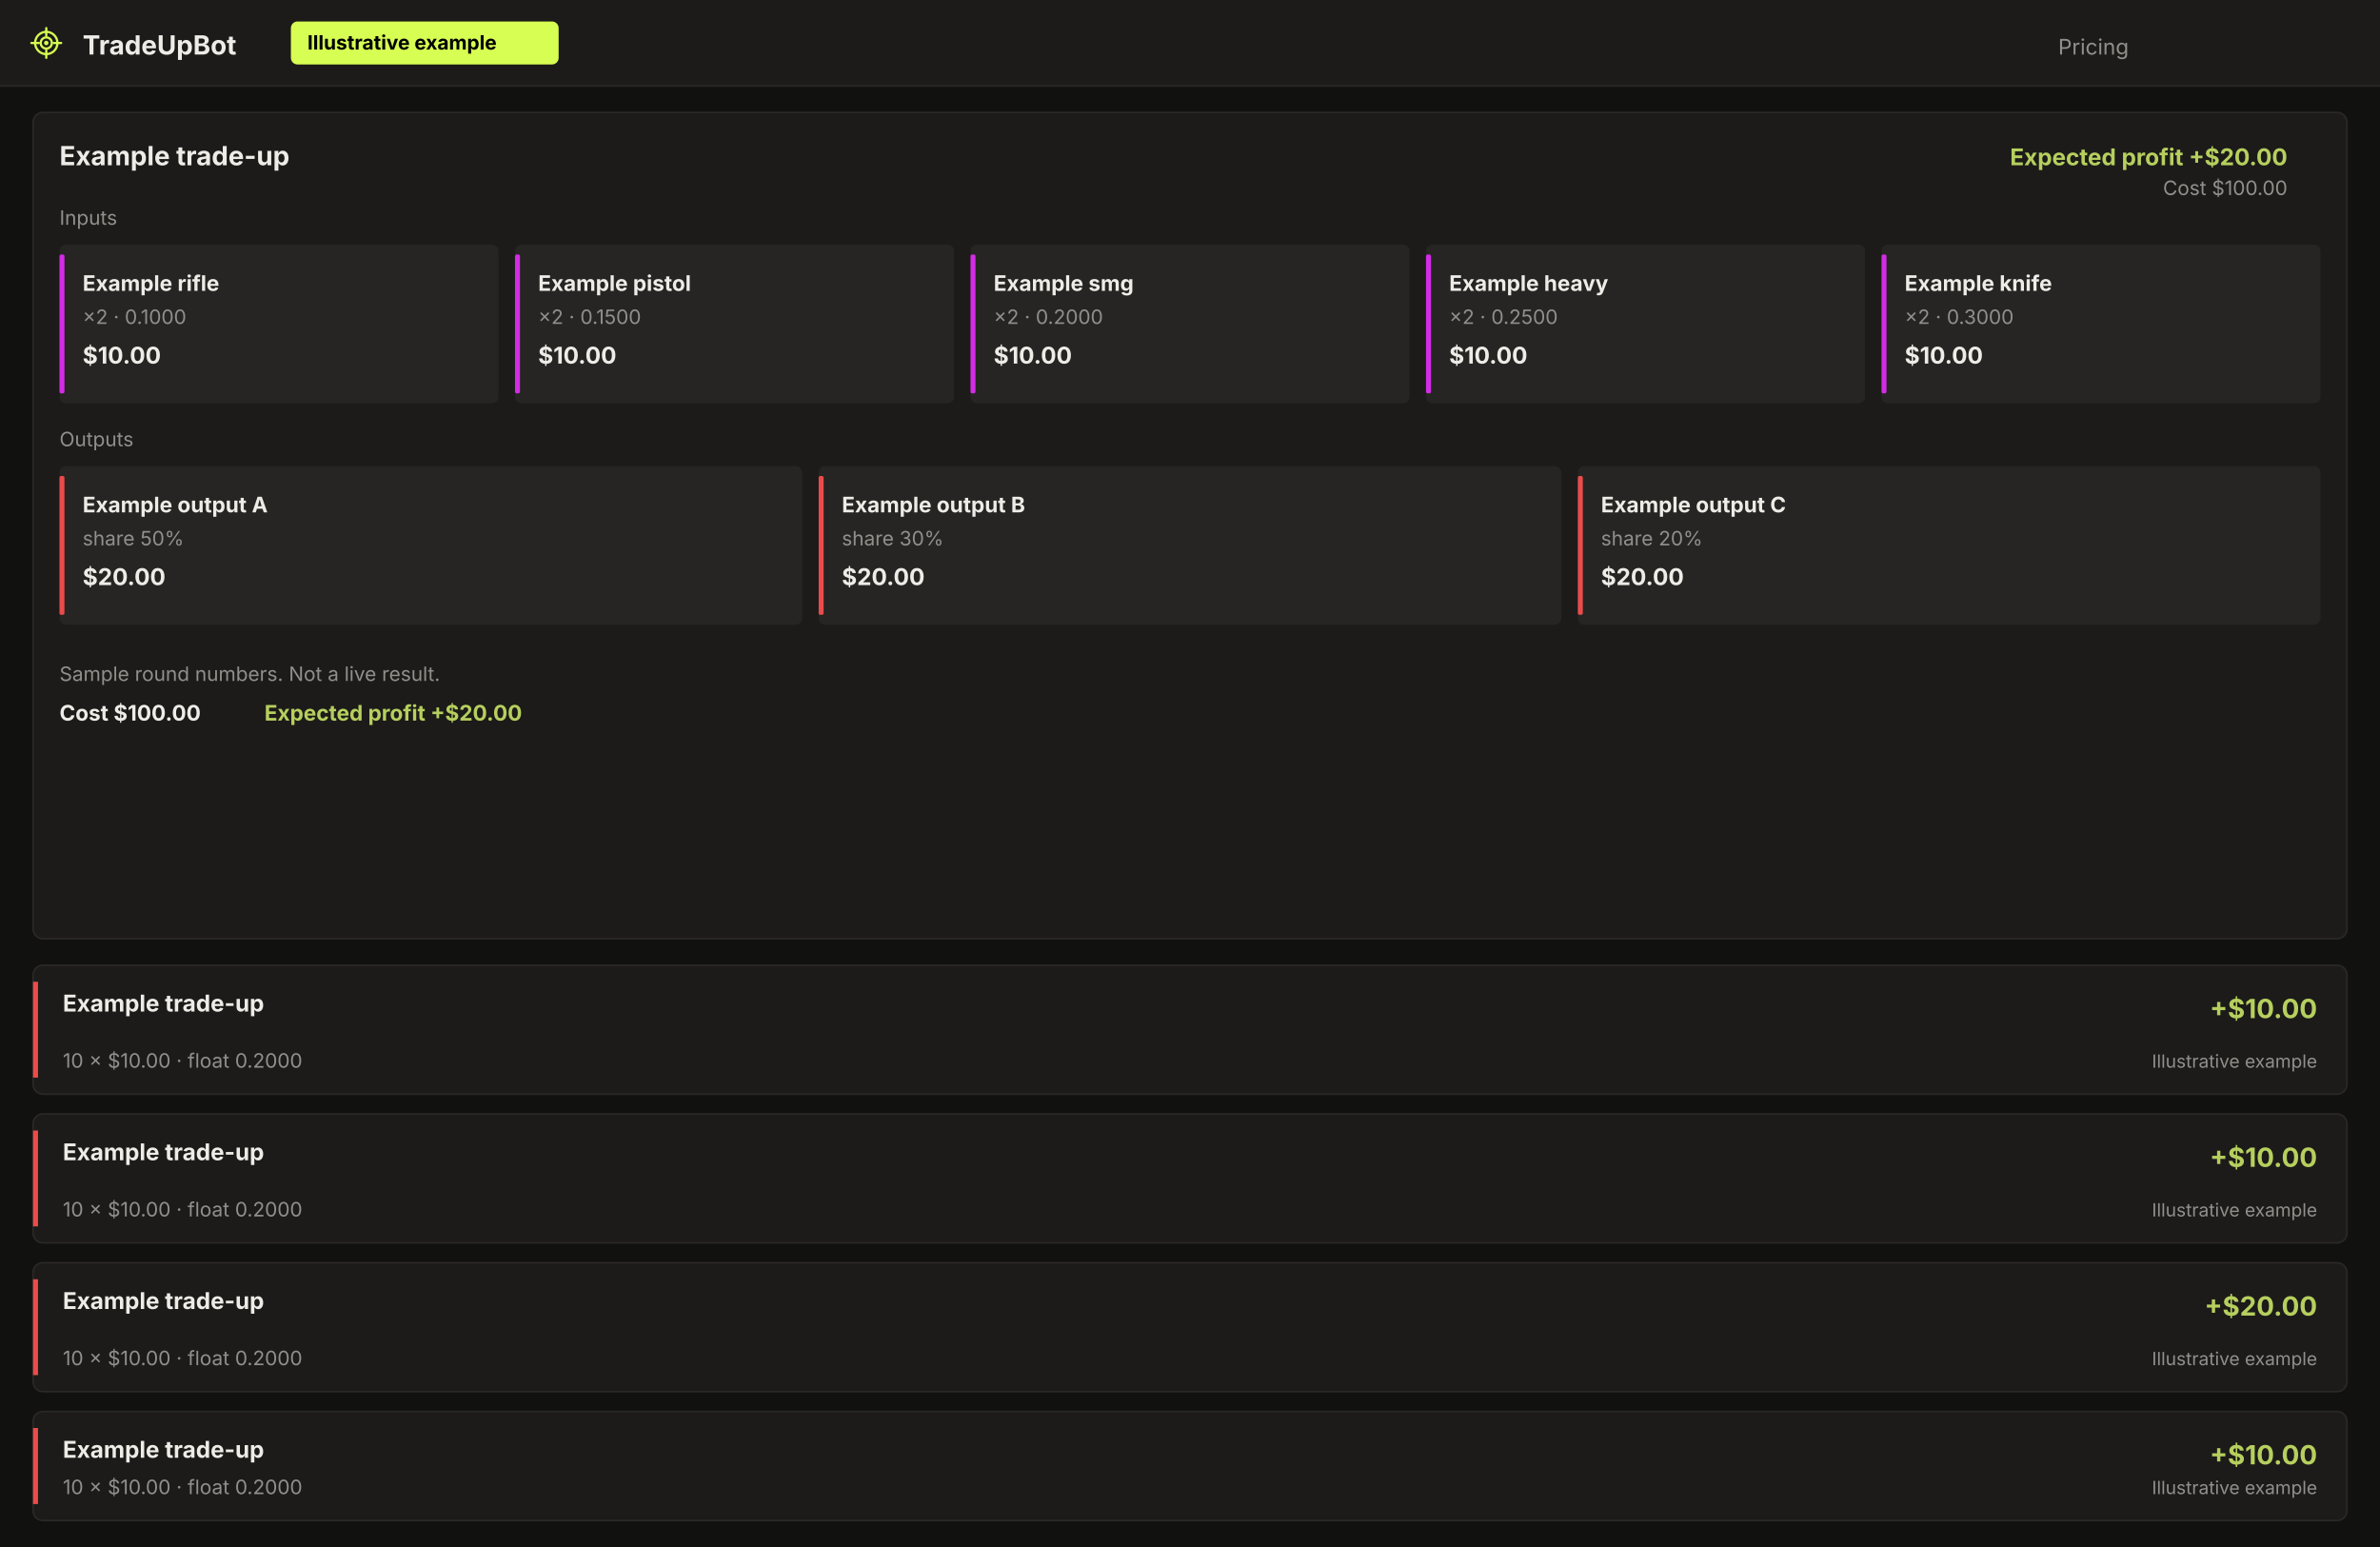
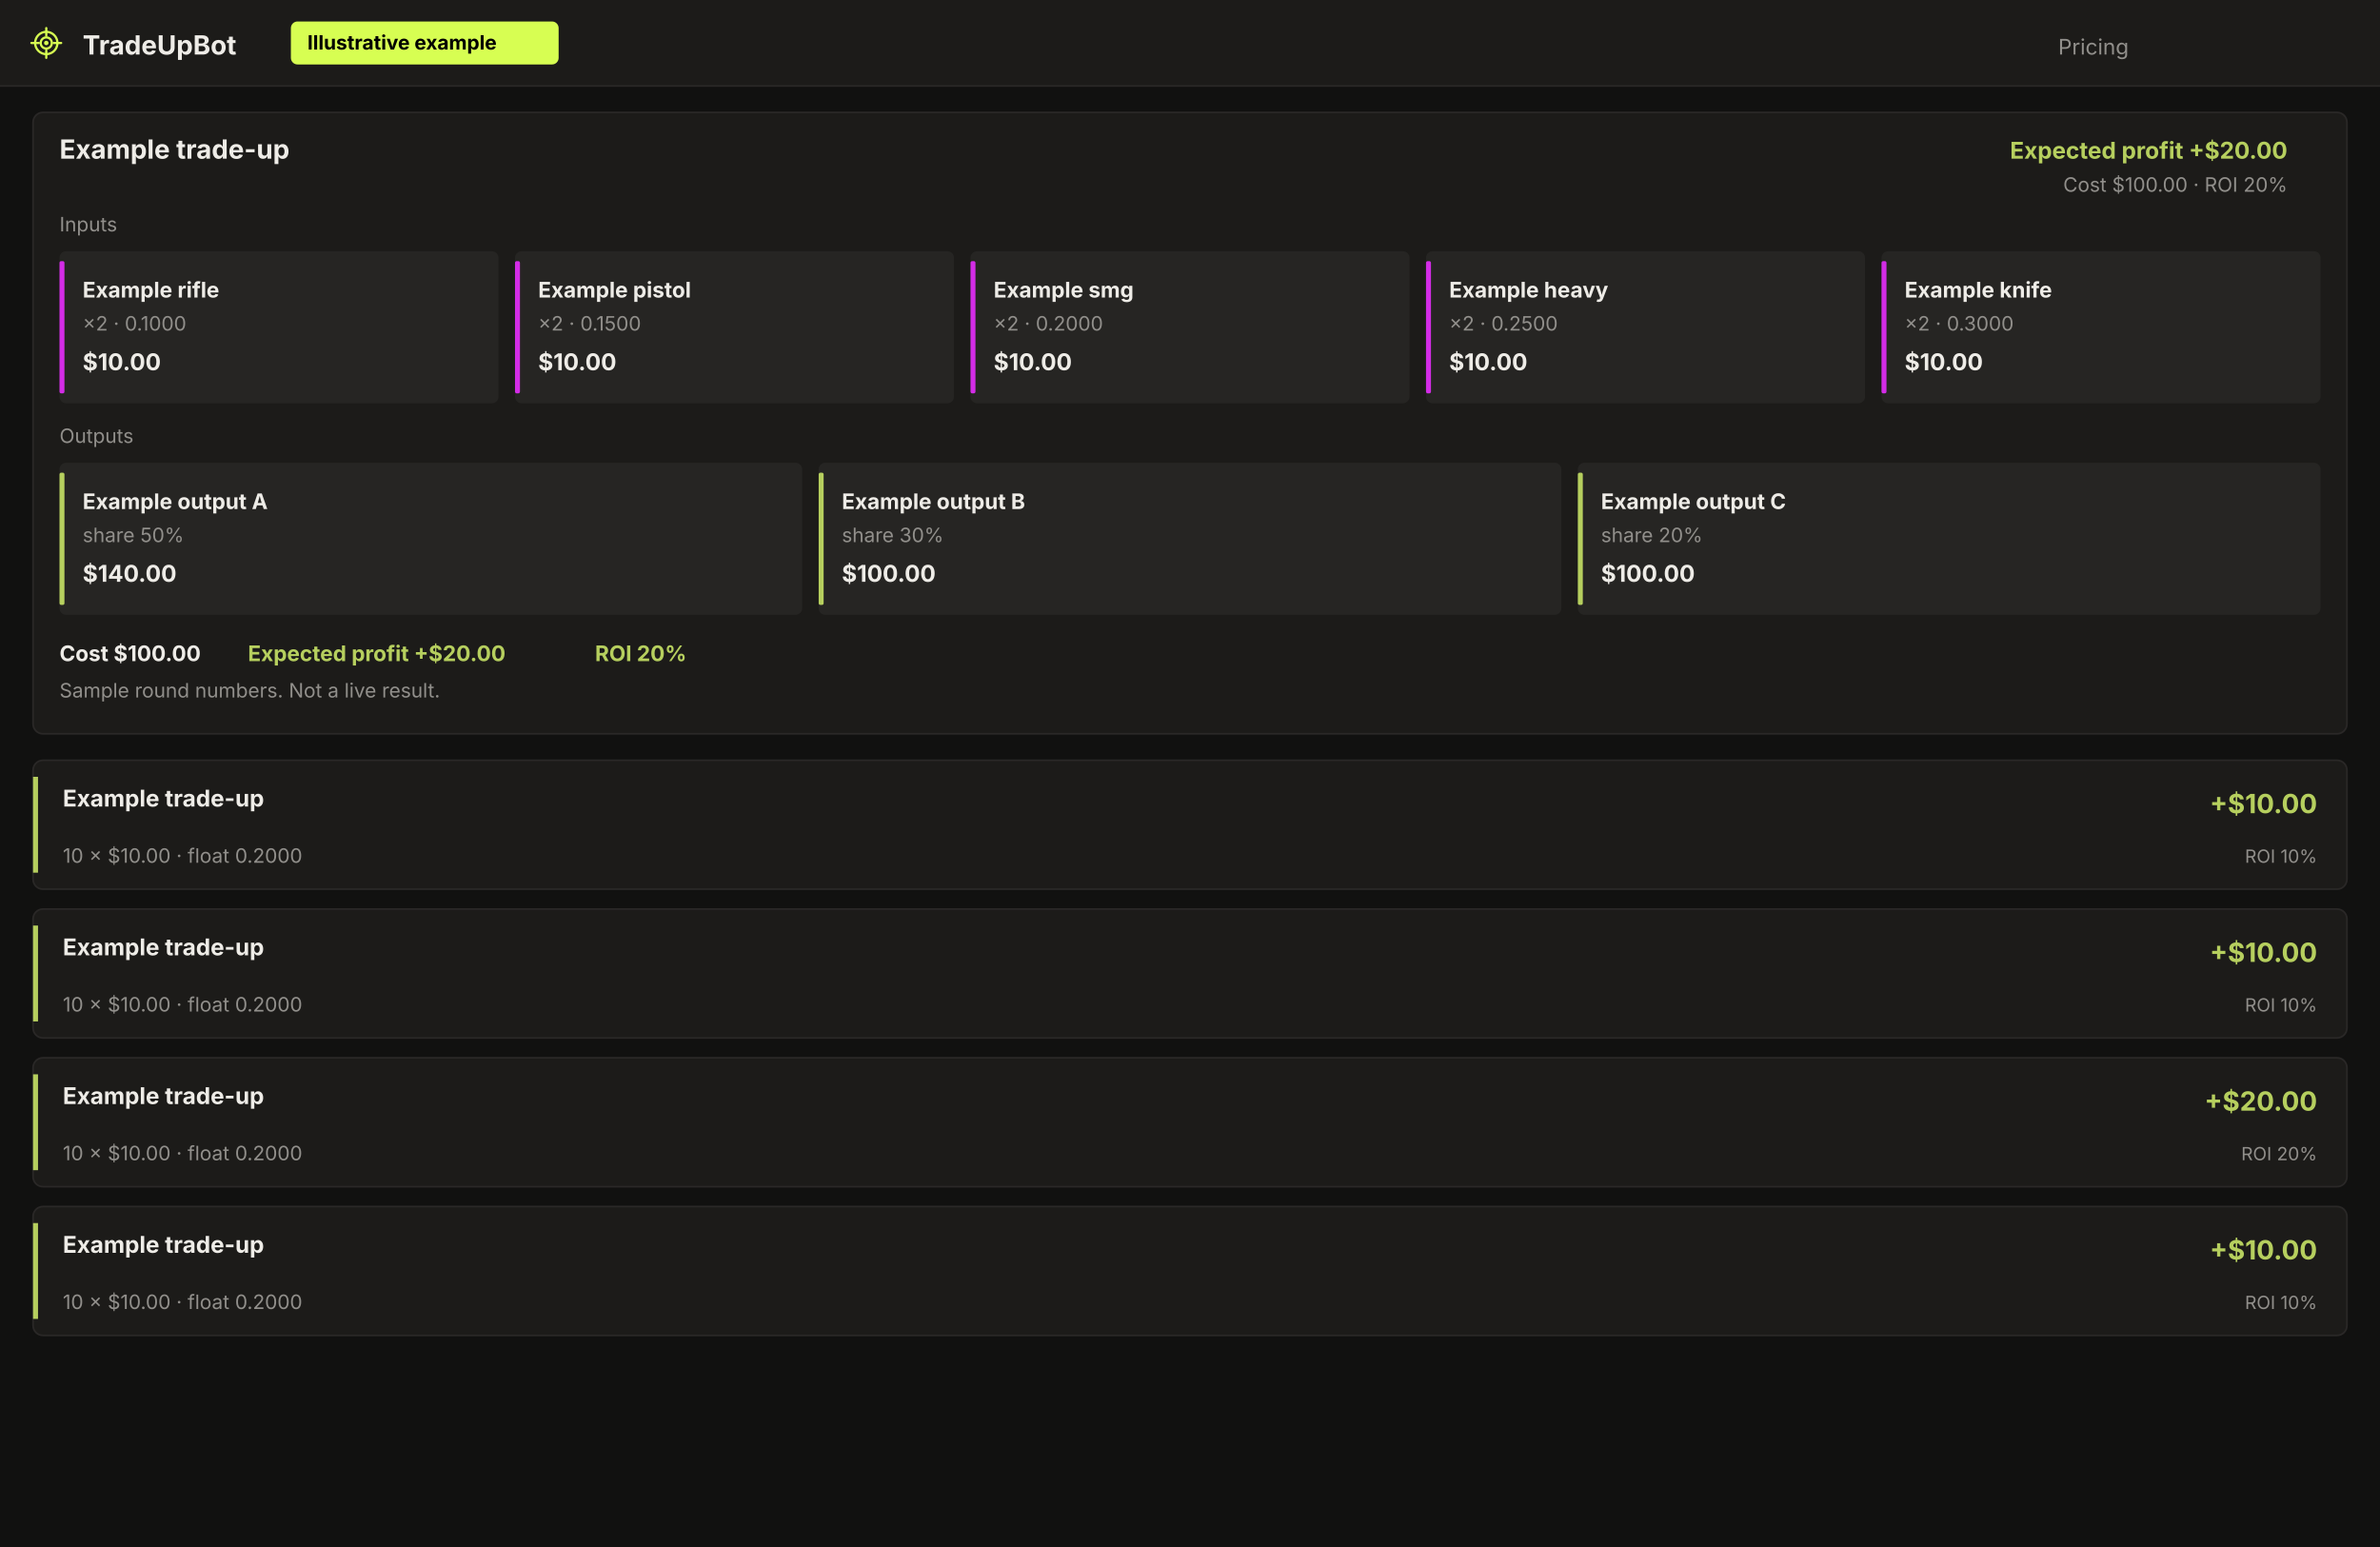
<svg xmlns="http://www.w3.org/2000/svg" width="2880" height="1872" viewBox="0 0 1440 936">
  <rect width="1440" height="936" fill="#111110" />
  <rect width="1440" height="52" fill="#1c1b19" />
  <line x1="0" y1="52" x2="1440" y2="52" stroke="#2a2827" />
  <g transform="translate(16 14) scale(0.75)" fill="none" stroke="#d7fe52" stroke-width="1.8">
    <circle cx="16" cy="16" r="9" />
    <circle cx="16" cy="16" r="4.5" />
    <line x1="16" y1="4" x2="16" y2="10" stroke-linecap="round" />
    <line x1="16" y1="22" x2="16" y2="28" stroke-linecap="round" />
    <line x1="4" y1="16" x2="10" y2="16" stroke-linecap="round" />
    <line x1="22" y1="16" x2="28" y2="16" stroke-linecap="round" />
    <circle cx="16" cy="16" r="1.8" fill="#d7fe52" stroke="none" />
  </g>
  <text x="50" y="33" fill="#eeece7" font-family="Inter" font-size="16" font-weight="700" text-anchor="start">TradeUpBot</text>
  <g>
    <rect x="176" y="13" width="162" height="26" rx="4" fill="#d7fe52" />
    <text x="186" y="30" fill="#000000" font-family="Inter" font-size="12" font-weight="700" text-anchor="start">Illustrative example</text>
  </g>
  <text x="1288" y="33" fill="#918f8b" font-family="Inter" font-size="13" font-weight="400" text-anchor="end">Pricing</text>
-   <rect x="20" y="68" width="1400" height="500" rx="6" fill="#1c1b19" stroke="#2a2827" stroke-width="1" />
-   <text x="36" y="100" fill="#eeece7" font-family="Inter" font-size="16" font-weight="700" text-anchor="start">Example trade-up</text>
-   <text x="1384" y="100" fill="#b6cf5e" font-family="Inter" font-size="14" font-weight="700" text-anchor="end">Expected profit +$20.00</text>
-   <text x="1384" y="118" fill="#918f8b" font-family="Inter" font-size="12" font-weight="400" text-anchor="end">Cost $100.00</text>
-   <text x="36" y="136" fill="#918f8b" font-family="Inter" font-size="12" font-weight="400" text-anchor="start">Inputs</text>
+   <rect x="20" y="68" width="1400" height="376" rx="6" fill="#1c1b19" stroke="#2a2827" stroke-width="1" />
+   <text x="36" y="96" fill="#eeece7" font-family="Inter" font-size="16" font-weight="700" text-anchor="start">Example trade-up</text>
+   <text x="1384" y="96" fill="#b6cf5e" font-family="Inter" font-size="14" font-weight="700" text-anchor="end">Expected profit +$20.00</text>
+   <text x="1384" y="116" fill="#918f8b" font-family="Inter" font-size="12" font-weight="400" text-anchor="end">Cost $100.00 · ROI 20%</text>
+   <text x="36" y="140" fill="#918f8b" font-family="Inter" font-size="12" font-weight="400" text-anchor="start">Inputs</text>
  <g>
-     <rect x="36" y="148" width="265.6" height="96" rx="4" fill="#262523" />
-     <rect x="36" y="154" width="3" height="84" rx="1" fill="#d32ce6" />
-     <text x="50" y="176" fill="#eeece7" font-family="Inter" font-size="13" font-weight="700" text-anchor="start">Example rifle</text>
-     <text x="50" y="196" fill="#918f8b" font-family="Inter" font-size="12" font-weight="400" text-anchor="start">×2 · 0.1000</text>
-     <text x="50" y="220" fill="#eeece7" font-family="Inter" font-size="14" font-weight="700" text-anchor="start">$10.00</text>
+     <rect x="36" y="152" width="265.6" height="92" rx="4" fill="#262523" />
+     <rect x="36" y="158" width="3" height="80" rx="1" fill="#d32ce6" />
+     <text x="50" y="180" fill="#eeece7" font-family="Inter" font-size="13" font-weight="700" text-anchor="start">Example rifle</text>
+     <text x="50" y="200" fill="#918f8b" font-family="Inter" font-size="12" font-weight="400" text-anchor="start">×2 · 0.1000</text>
+     <text x="50" y="224" fill="#eeece7" font-family="Inter" font-size="14" font-weight="700" text-anchor="start">$10.00</text>
  </g>
  <g>
-     <rect x="311.6" y="148" width="265.6" height="96" rx="4" fill="#262523" />
-     <rect x="311.6" y="154" width="3" height="84" rx="1" fill="#d32ce6" />
-     <text x="325.6" y="176" fill="#eeece7" font-family="Inter" font-size="13" font-weight="700" text-anchor="start">Example pistol</text>
-     <text x="325.6" y="196" fill="#918f8b" font-family="Inter" font-size="12" font-weight="400" text-anchor="start">×2 · 0.1500</text>
-     <text x="325.6" y="220" fill="#eeece7" font-family="Inter" font-size="14" font-weight="700" text-anchor="start">$10.00</text>
+     <rect x="311.6" y="152" width="265.6" height="92" rx="4" fill="#262523" />
+     <rect x="311.6" y="158" width="3" height="80" rx="1" fill="#d32ce6" />
+     <text x="325.6" y="180" fill="#eeece7" font-family="Inter" font-size="13" font-weight="700" text-anchor="start">Example pistol</text>
+     <text x="325.6" y="200" fill="#918f8b" font-family="Inter" font-size="12" font-weight="400" text-anchor="start">×2 · 0.1500</text>
+     <text x="325.6" y="224" fill="#eeece7" font-family="Inter" font-size="14" font-weight="700" text-anchor="start">$10.00</text>
  </g>
  <g>
-     <rect x="587.2" y="148" width="265.6" height="96" rx="4" fill="#262523" />
-     <rect x="587.2" y="154" width="3" height="84" rx="1" fill="#d32ce6" />
-     <text x="601.2" y="176" fill="#eeece7" font-family="Inter" font-size="13" font-weight="700" text-anchor="start">Example smg</text>
-     <text x="601.2" y="196" fill="#918f8b" font-family="Inter" font-size="12" font-weight="400" text-anchor="start">×2 · 0.2000</text>
-     <text x="601.2" y="220" fill="#eeece7" font-family="Inter" font-size="14" font-weight="700" text-anchor="start">$10.00</text>
+     <rect x="587.2" y="152" width="265.6" height="92" rx="4" fill="#262523" />
+     <rect x="587.2" y="158" width="3" height="80" rx="1" fill="#d32ce6" />
+     <text x="601.2" y="180" fill="#eeece7" font-family="Inter" font-size="13" font-weight="700" text-anchor="start">Example smg</text>
+     <text x="601.2" y="200" fill="#918f8b" font-family="Inter" font-size="12" font-weight="400" text-anchor="start">×2 · 0.2000</text>
+     <text x="601.2" y="224" fill="#eeece7" font-family="Inter" font-size="14" font-weight="700" text-anchor="start">$10.00</text>
  </g>
  <g>
-     <rect x="862.8" y="148" width="265.6" height="96" rx="4" fill="#262523" />
-     <rect x="862.8" y="154" width="3" height="84" rx="1" fill="#d32ce6" />
-     <text x="876.8" y="176" fill="#eeece7" font-family="Inter" font-size="13" font-weight="700" text-anchor="start">Example heavy</text>
-     <text x="876.8" y="196" fill="#918f8b" font-family="Inter" font-size="12" font-weight="400" text-anchor="start">×2 · 0.2500</text>
-     <text x="876.8" y="220" fill="#eeece7" font-family="Inter" font-size="14" font-weight="700" text-anchor="start">$10.00</text>
+     <rect x="862.8" y="152" width="265.6" height="92" rx="4" fill="#262523" />
+     <rect x="862.8" y="158" width="3" height="80" rx="1" fill="#d32ce6" />
+     <text x="876.8" y="180" fill="#eeece7" font-family="Inter" font-size="13" font-weight="700" text-anchor="start">Example heavy</text>
+     <text x="876.8" y="200" fill="#918f8b" font-family="Inter" font-size="12" font-weight="400" text-anchor="start">×2 · 0.2500</text>
+     <text x="876.8" y="224" fill="#eeece7" font-family="Inter" font-size="14" font-weight="700" text-anchor="start">$10.00</text>
  </g>
  <g>
-     <rect x="1138.4" y="148" width="265.6" height="96" rx="4" fill="#262523" />
-     <rect x="1138.4" y="154" width="3" height="84" rx="1" fill="#d32ce6" />
-     <text x="1152.4" y="176" fill="#eeece7" font-family="Inter" font-size="13" font-weight="700" text-anchor="start">Example knife</text>
-     <text x="1152.4" y="196" fill="#918f8b" font-family="Inter" font-size="12" font-weight="400" text-anchor="start">×2 · 0.3000</text>
-     <text x="1152.4" y="220" fill="#eeece7" font-family="Inter" font-size="14" font-weight="700" text-anchor="start">$10.00</text>
+     <rect x="1138.4" y="152" width="265.6" height="92" rx="4" fill="#262523" />
+     <rect x="1138.4" y="158" width="3" height="80" rx="1" fill="#d32ce6" />
+     <text x="1152.4" y="180" fill="#eeece7" font-family="Inter" font-size="13" font-weight="700" text-anchor="start">Example knife</text>
+     <text x="1152.4" y="200" fill="#918f8b" font-family="Inter" font-size="12" font-weight="400" text-anchor="start">×2 · 0.3000</text>
+     <text x="1152.4" y="224" fill="#eeece7" font-family="Inter" font-size="14" font-weight="700" text-anchor="start">$10.00</text>
  </g>
-   <text x="36" y="270" fill="#918f8b" font-family="Inter" font-size="12" font-weight="400" text-anchor="start">Outputs</text>
+   <text x="36" y="268" fill="#918f8b" font-family="Inter" font-size="12" font-weight="400" text-anchor="start">Outputs</text>
  <g>
-     <rect x="36" y="282" width="449.333" height="96" rx="4" fill="#262523" />
-     <rect x="36" y="288" width="3" height="84" rx="1" fill="#eb4b4b" />
-     <text x="50" y="310" fill="#eeece7" font-family="Inter" font-size="13" font-weight="700" text-anchor="start">Example output A</text>
-     <text x="50" y="330" fill="#918f8b" font-family="Inter" font-size="12" font-weight="400" text-anchor="start">share 50%</text>
-     <text x="50" y="354" fill="#eeece7" font-family="Inter" font-size="14" font-weight="700" text-anchor="start">$20.00</text>
+     <rect x="36" y="280" width="449.333" height="92" rx="4" fill="#262523" />
+     <rect x="36" y="286" width="3" height="80" rx="1" fill="#b6cf5e" />
+     <text x="50" y="308" fill="#eeece7" font-family="Inter" font-size="13" font-weight="700" text-anchor="start">Example output A</text>
+     <text x="50" y="328" fill="#918f8b" font-family="Inter" font-size="12" font-weight="400" text-anchor="start">share 50%</text>
+     <text x="50" y="352" fill="#eeece7" font-family="Inter" font-size="14" font-weight="700" text-anchor="start">$140.00</text>
  </g>
  <g>
-     <rect x="495.333" y="282" width="449.333" height="96" rx="4" fill="#262523" />
-     <rect x="495.333" y="288" width="3" height="84" rx="1" fill="#eb4b4b" />
-     <text x="509.333" y="310" fill="#eeece7" font-family="Inter" font-size="13" font-weight="700" text-anchor="start">Example output B</text>
-     <text x="509.333" y="330" fill="#918f8b" font-family="Inter" font-size="12" font-weight="400" text-anchor="start">share 30%</text>
-     <text x="509.333" y="354" fill="#eeece7" font-family="Inter" font-size="14" font-weight="700" text-anchor="start">$20.00</text>
+     <rect x="495.333" y="280" width="449.333" height="92" rx="4" fill="#262523" />
+     <rect x="495.333" y="286" width="3" height="80" rx="1" fill="#b6cf5e" />
+     <text x="509.333" y="308" fill="#eeece7" font-family="Inter" font-size="13" font-weight="700" text-anchor="start">Example output B</text>
+     <text x="509.333" y="328" fill="#918f8b" font-family="Inter" font-size="12" font-weight="400" text-anchor="start">share 30%</text>
+     <text x="509.333" y="352" fill="#eeece7" font-family="Inter" font-size="14" font-weight="700" text-anchor="start">$100.00</text>
  </g>
  <g>
-     <rect x="954.667" y="282" width="449.333" height="96" rx="4" fill="#262523" />
-     <rect x="954.667" y="288" width="3" height="84" rx="1" fill="#eb4b4b" />
-     <text x="968.667" y="310" fill="#eeece7" font-family="Inter" font-size="13" font-weight="700" text-anchor="start">Example output C</text>
-     <text x="968.667" y="330" fill="#918f8b" font-family="Inter" font-size="12" font-weight="400" text-anchor="start">share 20%</text>
-     <text x="968.667" y="354" fill="#eeece7" font-family="Inter" font-size="14" font-weight="700" text-anchor="start">$20.00</text>
+     <rect x="954.667" y="280" width="449.333" height="92" rx="4" fill="#262523" />
+     <rect x="954.667" y="286" width="3" height="80" rx="1" fill="#b6cf5e" />
+     <text x="968.667" y="308" fill="#eeece7" font-family="Inter" font-size="13" font-weight="700" text-anchor="start">Example output C</text>
+     <text x="968.667" y="328" fill="#918f8b" font-family="Inter" font-size="12" font-weight="400" text-anchor="start">share 20%</text>
+     <text x="968.667" y="352" fill="#eeece7" font-family="Inter" font-size="14" font-weight="700" text-anchor="start">$100.00</text>
  </g>
-   <text x="36" y="412" fill="#918f8b" font-family="Inter" font-size="12" font-weight="400" text-anchor="start">Sample round numbers. Not a live result.</text>
-   <text x="36" y="436" fill="#eeece7" font-family="Inter" font-size="13" font-weight="700" text-anchor="start">Cost $100.00</text>
-   <text x="160" y="436" fill="#b6cf5e" font-family="Inter" font-size="13" font-weight="700" text-anchor="start">Expected profit +$20.00</text>
+   <text x="36" y="400" fill="#eeece7" font-family="Inter" font-size="13" font-weight="700" text-anchor="start">Cost $100.00</text>
+   <text x="150" y="400" fill="#b6cf5e" font-family="Inter" font-size="13" font-weight="700" text-anchor="start">Expected profit +$20.00</text>
+   <text x="360" y="400" fill="#b6cf5e" font-family="Inter" font-size="13" font-weight="700" text-anchor="start">ROI 20%</text>
+   <text x="36" y="422" fill="#918f8b" font-family="Inter" font-size="12" font-weight="400" text-anchor="start">Sample round numbers. Not a live result.</text>
  <g>
-     <rect x="20" y="584" width="1400" height="78" rx="6" fill="#1c1b19" stroke="#2a2827" stroke-width="1" />
-     <rect x="20" y="594" width="3" height="58" fill="#eb4b4b" />
-     <text x="38" y="612" fill="#eeece7" font-family="Inter" font-size="14" font-weight="700" text-anchor="start">Example trade-up</text>
-     <text x="38" y="646" fill="#918f8b" font-family="Inter" font-size="12" font-weight="400" text-anchor="start">10 × $10.00 · float 0.2000</text>
-     <text x="1402" y="616" fill="#b6cf5e" font-family="Inter" font-size="16" font-weight="700" text-anchor="end">+$10.00</text>
-     <text x="1402" y="646" fill="#918f8b" font-family="Inter" font-size="11" font-weight="400" text-anchor="end">Illustrative example</text>
+     <rect x="20" y="460" width="1400" height="78" rx="6" fill="#1c1b19" stroke="#2a2827" stroke-width="1" />
+     <rect x="20" y="470" width="3" height="58" fill="#b6cf5e" />
+     <text x="38" y="488" fill="#eeece7" font-family="Inter" font-size="14" font-weight="700" text-anchor="start">Example trade-up</text>
+     <text x="38" y="522" fill="#918f8b" font-family="Inter" font-size="12" font-weight="400" text-anchor="start">10 × $10.00 · float 0.2000</text>
+     <text x="1402" y="492" fill="#b6cf5e" font-family="Inter" font-size="16" font-weight="700" text-anchor="end">+$10.00</text>
+     <text x="1402" y="522" fill="#918f8b" font-family="Inter" font-size="11" font-weight="400" text-anchor="end">ROI 10%</text>
  </g>
  <g>
-     <rect x="20" y="674" width="1400" height="78" rx="6" fill="#1c1b19" stroke="#2a2827" stroke-width="1" />
-     <rect x="20" y="684" width="3" height="58" fill="#eb4b4b" />
-     <text x="38" y="702" fill="#eeece7" font-family="Inter" font-size="14" font-weight="700" text-anchor="start">Example trade-up</text>
-     <text x="38" y="736" fill="#918f8b" font-family="Inter" font-size="12" font-weight="400" text-anchor="start">10 × $10.00 · float 0.2000</text>
-     <text x="1402" y="706" fill="#b6cf5e" font-family="Inter" font-size="16" font-weight="700" text-anchor="end">+$10.00</text>
-     <text x="1402" y="736" fill="#918f8b" font-family="Inter" font-size="11" font-weight="400" text-anchor="end">Illustrative example</text>
+     <rect x="20" y="550" width="1400" height="78" rx="6" fill="#1c1b19" stroke="#2a2827" stroke-width="1" />
+     <rect x="20" y="560" width="3" height="58" fill="#b6cf5e" />
+     <text x="38" y="578" fill="#eeece7" font-family="Inter" font-size="14" font-weight="700" text-anchor="start">Example trade-up</text>
+     <text x="38" y="612" fill="#918f8b" font-family="Inter" font-size="12" font-weight="400" text-anchor="start">10 × $10.00 · float 0.2000</text>
+     <text x="1402" y="582" fill="#b6cf5e" font-family="Inter" font-size="16" font-weight="700" text-anchor="end">+$10.00</text>
+     <text x="1402" y="612" fill="#918f8b" font-family="Inter" font-size="11" font-weight="400" text-anchor="end">ROI 10%</text>
  </g>
  <g>
-     <rect x="20" y="764" width="1400" height="78" rx="6" fill="#1c1b19" stroke="#2a2827" stroke-width="1" />
-     <rect x="20" y="774" width="3" height="58" fill="#eb4b4b" />
-     <text x="38" y="792" fill="#eeece7" font-family="Inter" font-size="14" font-weight="700" text-anchor="start">Example trade-up</text>
-     <text x="38" y="826" fill="#918f8b" font-family="Inter" font-size="12" font-weight="400" text-anchor="start">10 × $10.00 · float 0.2000</text>
-     <text x="1402" y="796" fill="#b6cf5e" font-family="Inter" font-size="16" font-weight="700" text-anchor="end">+$20.00</text>
-     <text x="1402" y="826" fill="#918f8b" font-family="Inter" font-size="11" font-weight="400" text-anchor="end">Illustrative example</text>
+     <rect x="20" y="640" width="1400" height="78" rx="6" fill="#1c1b19" stroke="#2a2827" stroke-width="1" />
+     <rect x="20" y="650" width="3" height="58" fill="#b6cf5e" />
+     <text x="38" y="668" fill="#eeece7" font-family="Inter" font-size="14" font-weight="700" text-anchor="start">Example trade-up</text>
+     <text x="38" y="702" fill="#918f8b" font-family="Inter" font-size="12" font-weight="400" text-anchor="start">10 × $10.00 · float 0.2000</text>
+     <text x="1402" y="672" fill="#b6cf5e" font-family="Inter" font-size="16" font-weight="700" text-anchor="end">+$20.00</text>
+     <text x="1402" y="702" fill="#918f8b" font-family="Inter" font-size="11" font-weight="400" text-anchor="end">ROI 20%</text>
  </g>
  <g>
-     <rect x="20" y="854" width="1400" height="66" rx="6" fill="#1c1b19" stroke="#2a2827" stroke-width="1" />
-     <rect x="20" y="864" width="3" height="46" fill="#eb4b4b" />
-     <text x="38" y="882" fill="#eeece7" font-family="Inter" font-size="14" font-weight="700" text-anchor="start">Example trade-up</text>
-     <text x="38" y="904" fill="#918f8b" font-family="Inter" font-size="12" font-weight="400" text-anchor="start">10 × $10.00 · float 0.2000</text>
-     <text x="1402" y="886" fill="#b6cf5e" font-family="Inter" font-size="16" font-weight="700" text-anchor="end">+$10.00</text>
-     <text x="1402" y="904" fill="#918f8b" font-family="Inter" font-size="11" font-weight="400" text-anchor="end">Illustrative example</text>
+     <rect x="20" y="730" width="1400" height="78" rx="6" fill="#1c1b19" stroke="#2a2827" stroke-width="1" />
+     <rect x="20" y="740" width="3" height="58" fill="#b6cf5e" />
+     <text x="38" y="758" fill="#eeece7" font-family="Inter" font-size="14" font-weight="700" text-anchor="start">Example trade-up</text>
+     <text x="38" y="792" fill="#918f8b" font-family="Inter" font-size="12" font-weight="400" text-anchor="start">10 × $10.00 · float 0.2000</text>
+     <text x="1402" y="762" fill="#b6cf5e" font-family="Inter" font-size="16" font-weight="700" text-anchor="end">+$10.00</text>
+     <text x="1402" y="792" fill="#918f8b" font-family="Inter" font-size="11" font-weight="400" text-anchor="end">ROI 10%</text>
  </g>
</svg>
